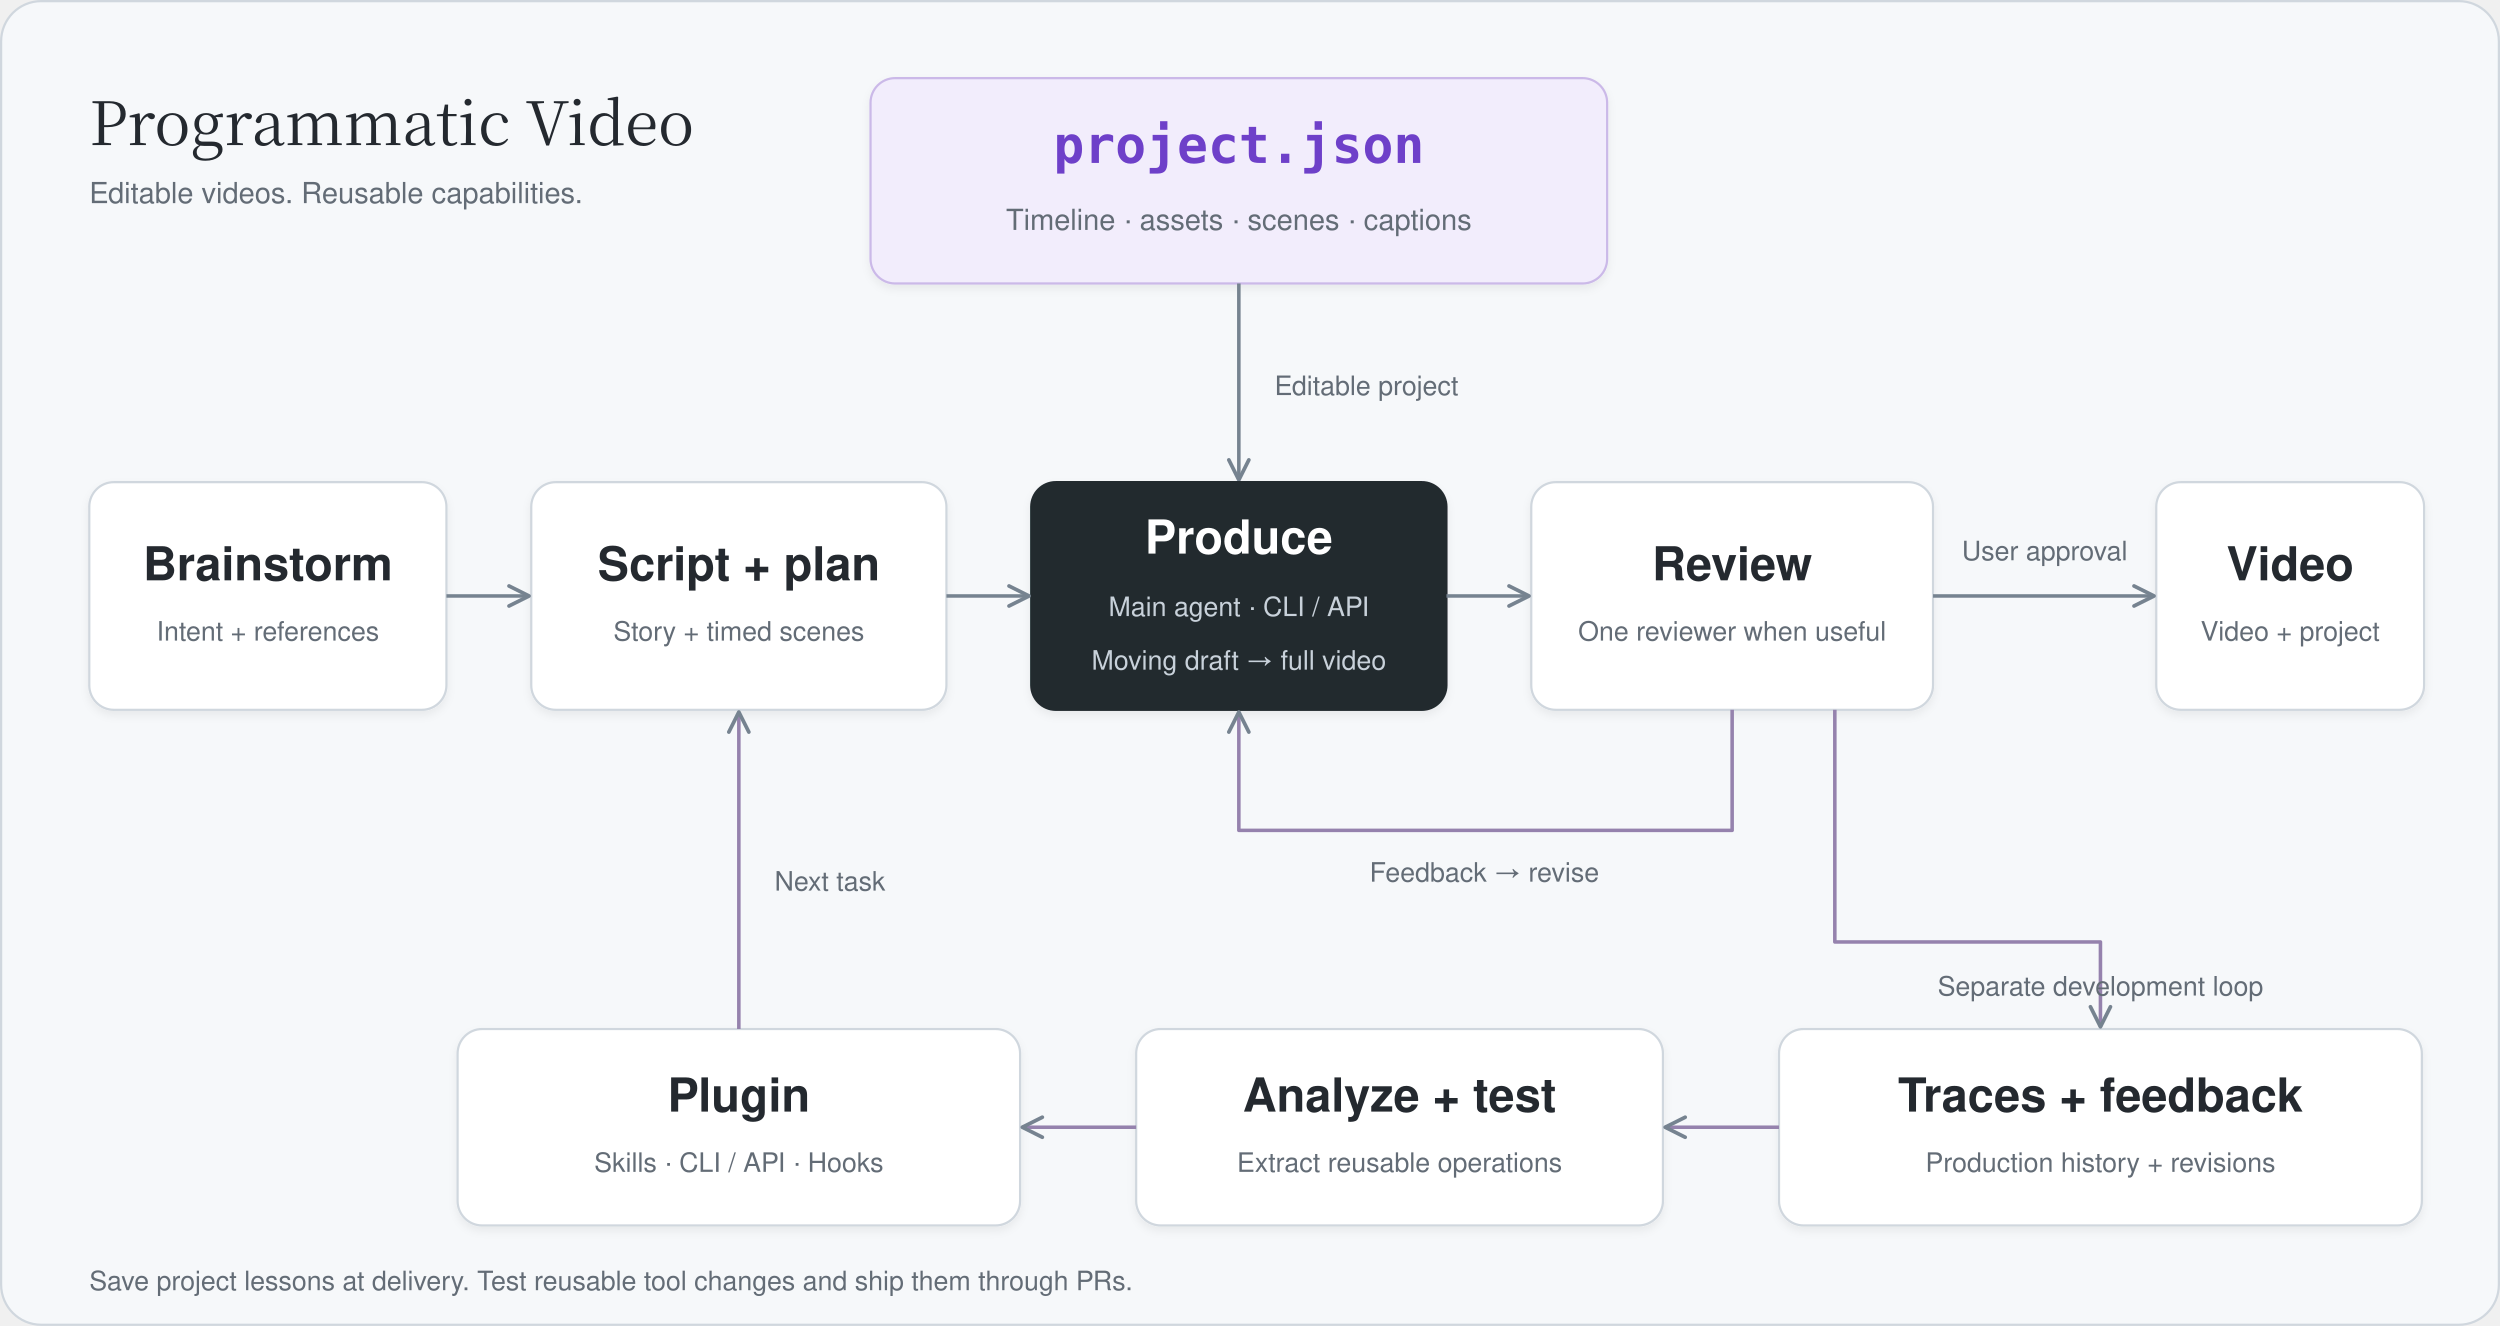
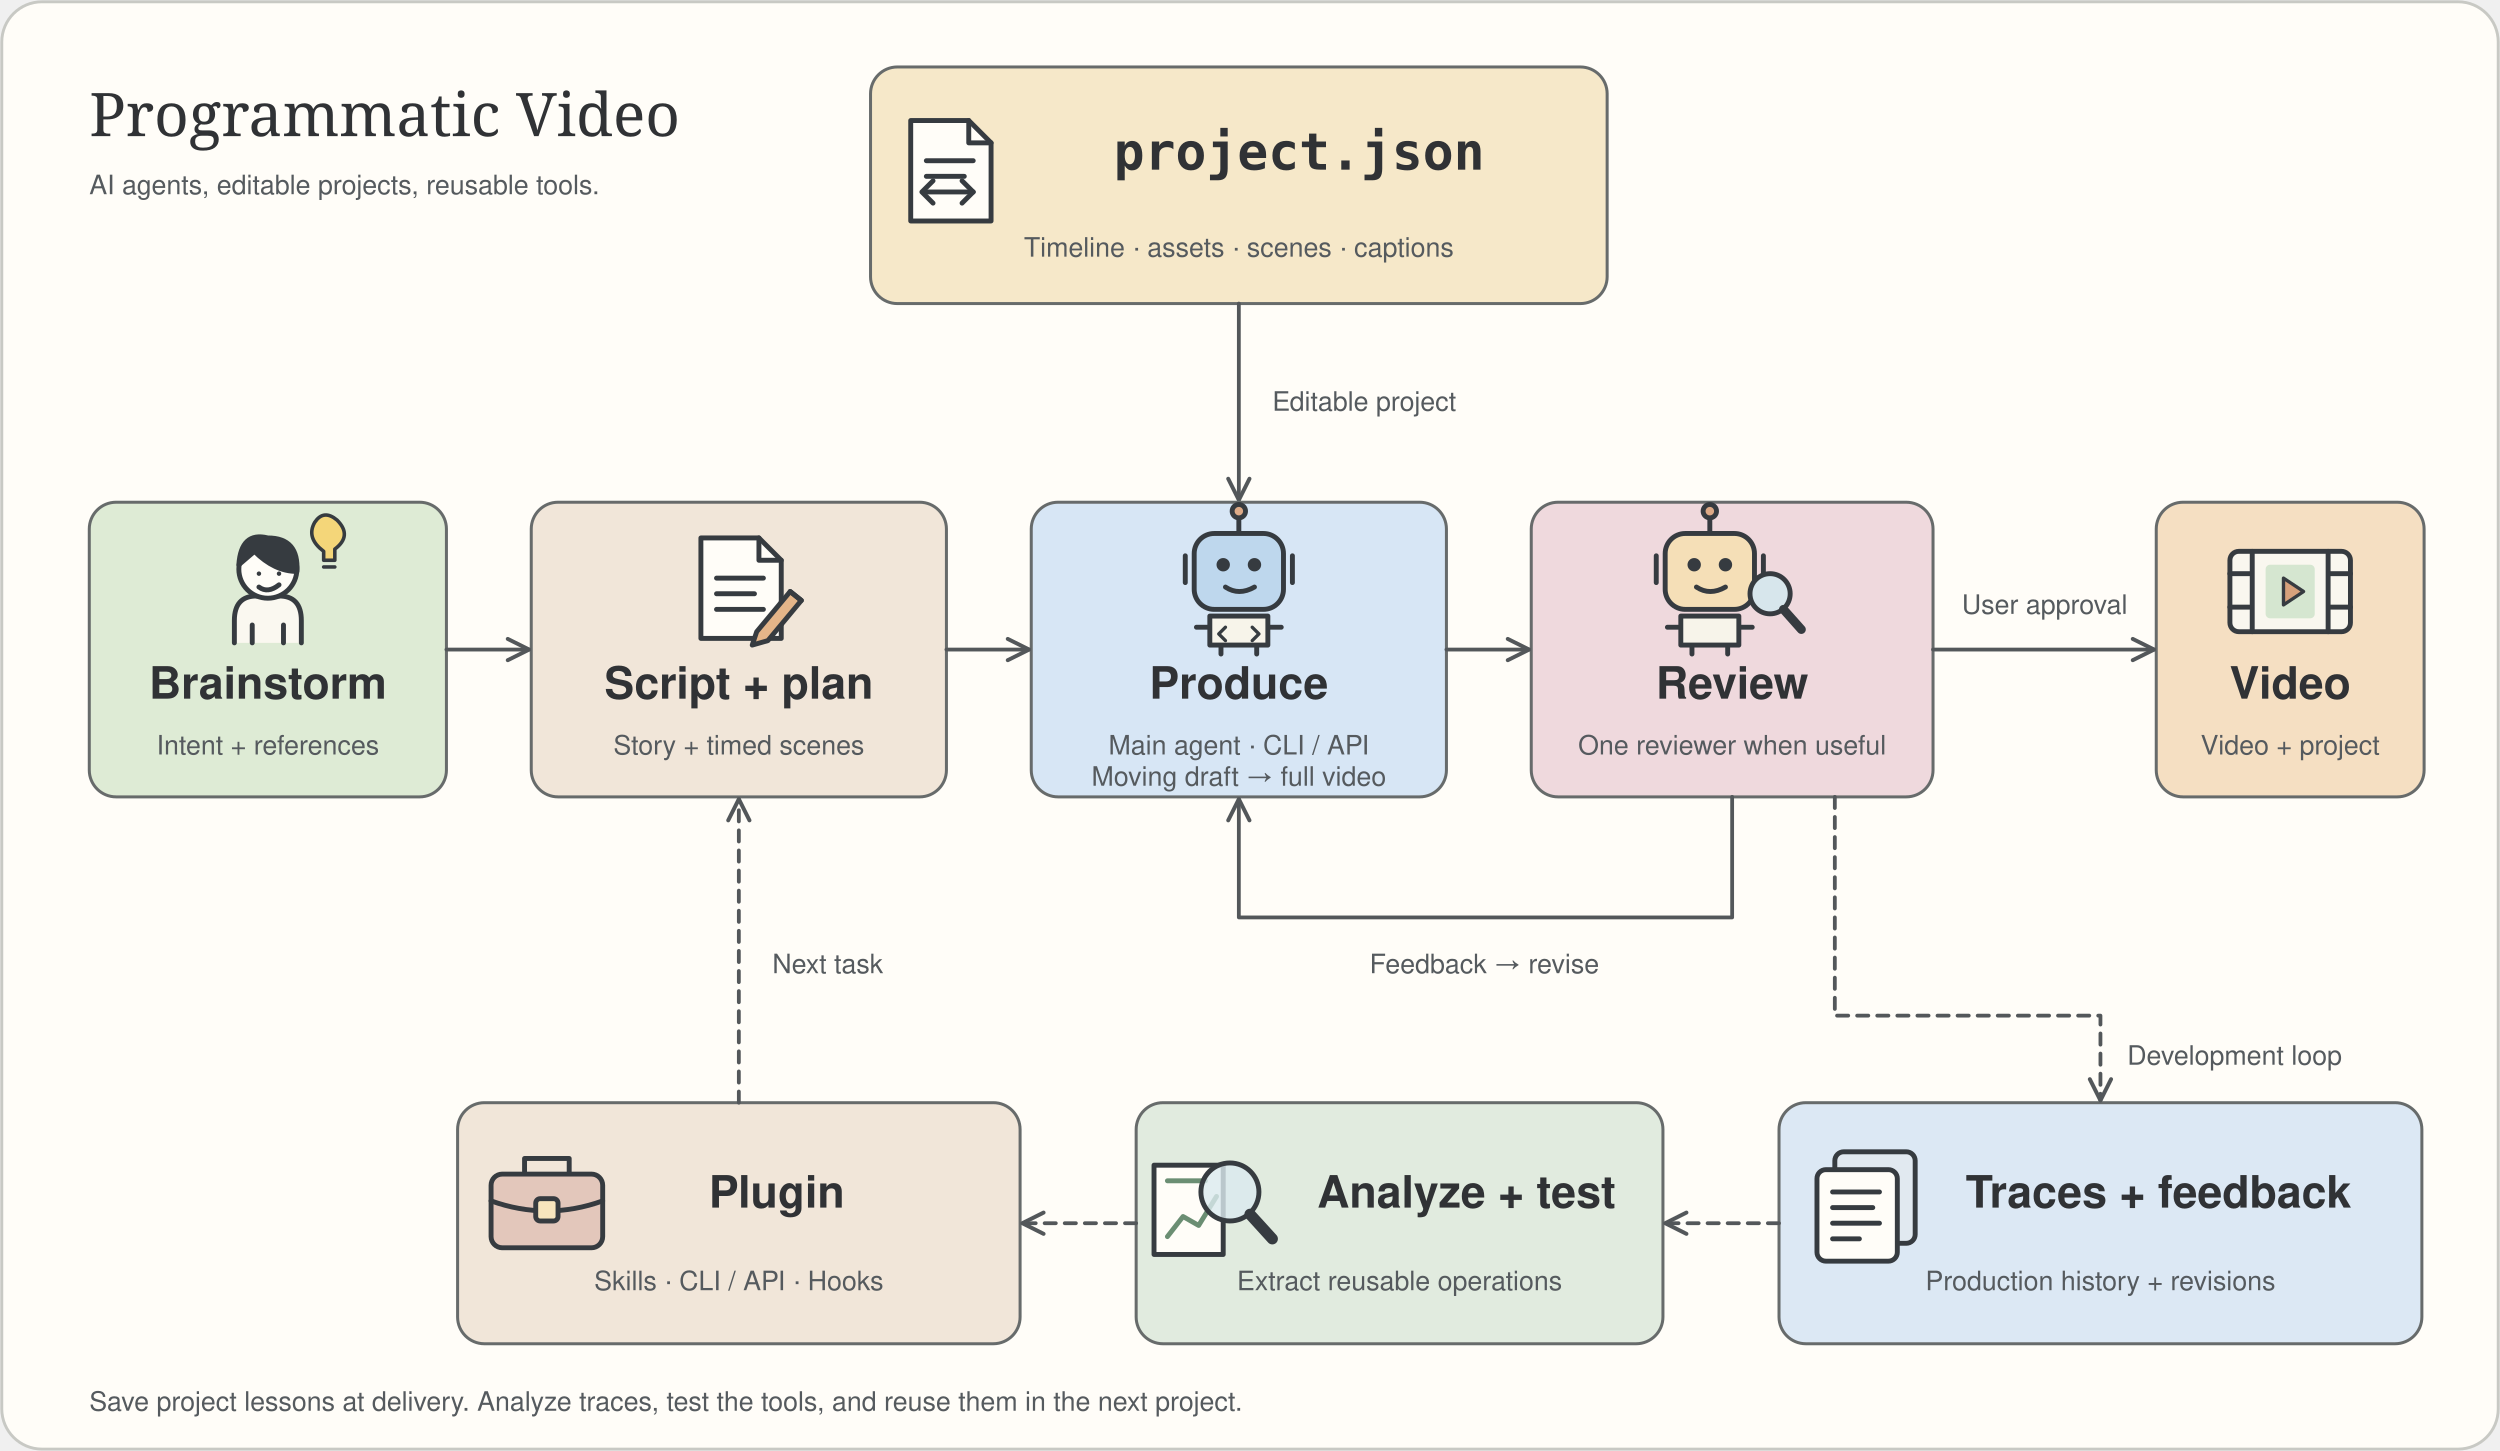
- <svg xmlns="http://www.w3.org/2000/svg" width="1120" height="594" viewBox="0 0 1120 594" role="img" aria-labelledby="title description">
+ <svg xmlns="http://www.w3.org/2000/svg" width="1120" height="650" viewBox="0 0 1120 650" role="img" aria-labelledby="title description">
+   <style>
+     text {fill:#303235;font-family:"Segoe UI", Helvetica, Arial, sans-serif;}
+     .brand {font:27px Georgia,serif;}
+     .label {font-size:20px;font-weight:650;}
+     .small {font-size:12px;fill:#555a5e;}
+     .edge {font-size:12px;fill:#555a5e;}
+     .wire {fill:none;stroke:#53575a;stroke-width:1.7;stroke-linecap:round;stroke-linejoin:round;marker-end:url(#arrow);}
+     .development {stroke-dasharray:5 4;}
+     .icon {stroke:#363b40;stroke-width:2.2;stroke-linecap:round;stroke-linejoin:round;}
+   </style>
  <defs>
-     <filter id="shadow" x="-10%" y="-20%" width="120%" height="150%">
-       <feDropShadow dx="0" dy="2" stdDeviation="2" flood-color="#000000" flood-opacity="0.06" />
-     </filter>
-     <marker id="arrow" viewBox="0 0 10 10" refX="9" refY="5" markerWidth="7" markerHeight="7" orient="auto-start-reverse">
-       <path d="M 1 1 L 9 5 L 1 9" fill="none" stroke="#768390" stroke-width="1.5" stroke-linecap="round" stroke-linejoin="round" />
+     <marker id="arrow" viewBox="0 0 10 10" refX="9" refY="5" markerWidth="7" markerHeight="7" orient="auto">
+       <path d="M 1 1 L 9 5 L 1 9" fill="none" stroke="#53575a" stroke-width="1.5" stroke-linecap="round" stroke-linejoin="round" />
    </marker>
  </defs>
-   <style>
-     text { fill: #24292f; font-family: -apple-system, BlinkMacSystemFont, "Segoe UI", Helvetica, Arial, sans-serif; }
-     .brand { font-family: Georgia, "Noto Serif CJK SC", SimSun, serif; font-size: 27px; }
-     .sub { fill: #636c76; font-size: 13px; }
-     .label { font-size: 21px; font-weight: 600; }
-     .detail { fill: #636c76; font-size: 12px; }
-     .file { fill: #6e40c9; font-family: ui-monospace, "Cascadia Code", Consolas, monospace; font-size: 23px; font-weight: 600; }
-     .edge-label { fill: #636c76; font-size: 12px; }
-     .wire { fill: none; stroke: #768390; stroke-width: 1.6; marker-end: url(#arrow); stroke-linejoin: round; }
-     .feedback { stroke: #9582ad; }
-   </style>
-   <rect x="0.5" y="0.5" width="1119" height="593" rx="18" fill="#f6f8fa" stroke="#d0d7de" />
-   <text x="40" y="65" class="brand" text-anchor="start">Programmatic Video</text>
-   <text x="40" y="91" class="sub" text-anchor="start">Editable videos. Reusable capabilities.</text>
-   <rect x="390" y="35" width="330" height="92" rx="11" fill="#f2edfc" stroke="#cbb9e8" filter="url(#shadow)" />
-   <text x="555" y="73" class="file" text-anchor="middle">project.json</text>
-   <text x="555" y="103" class="sub" text-anchor="middle">Timeline · assets · scenes · captions</text>
-   <path d="M 555 127 V 215" class="wire" />
-   <text x="571" y="177" class="edge-label" text-anchor="start">Editable project</text>
-   <rect x="40" y="216" width="160" height="102" rx="11" fill="#ffffff" stroke="#d0d7de" filter="url(#shadow)" />
-   <rect x="238" y="216" width="186" height="102" rx="11" fill="#ffffff" stroke="#d0d7de" filter="url(#shadow)" />
-   <rect x="686" y="216" width="180" height="102" rx="11" fill="#ffffff" stroke="#d0d7de" filter="url(#shadow)" />
-   <rect x="966" y="216" width="120" height="102" rx="11" fill="#ffffff" stroke="#d0d7de" filter="url(#shadow)" />
-   <rect x="462" y="216" width="186" height="102" rx="11" fill="#24292f" stroke="#24292f" filter="url(#shadow)" />
-   <text x="120" y="260" class="label" text-anchor="middle">Brainstorm</text>
-   <text x="120" y="287" class="detail" text-anchor="middle">Intent + references</text>
-   <text x="331" y="260" class="label" text-anchor="middle">Script + plan</text>
-   <text x="331" y="287" class="detail" text-anchor="middle">Story + timed scenes</text>
-   <text x="555" y="248" class="label" text-anchor="middle" style="fill:#ffffff">Produce</text>
-   <text x="555" y="276" class="detail" text-anchor="middle" style="fill:#c8d1da">Main agent · CLI / API</text>
-   <text x="555" y="300" class="detail" text-anchor="middle" style="fill:#c8d1da">Moving draft → full video</text>
-   <text x="776" y="260" class="label" text-anchor="middle">Review</text>
-   <text x="776" y="287" class="detail" text-anchor="middle">One reviewer when useful</text>
-   <text x="1026" y="260" class="label" text-anchor="middle">Video</text>
-   <text x="1026" y="287" class="detail" text-anchor="middle">Video + project</text>
-   <path d="M 200 267 H 237" class="wire" />
-   <path d="M 424 267 H 461" class="wire" />
-   <path d="M 648 267 H 685" class="wire" />
-   <path d="M 866 267 H 965" class="wire" />
-   <text x="916" y="251" class="edge-label" text-anchor="middle">User approval</text>
-   <path d="M 776 318 V 372 H 555 V 319" class="wire feedback" />
-   <text x="665" y="395" class="edge-label" text-anchor="middle">Feedback → revise</text>
-   <rect x="205" y="461" width="252" height="88" rx="11" fill="#ffffff" stroke="#d0d7de" filter="url(#shadow)" />
-   <rect x="509" y="461" width="236" height="88" rx="11" fill="#ffffff" stroke="#d0d7de" filter="url(#shadow)" />
-   <rect x="797" y="461" width="288" height="88" rx="11" fill="#ffffff" stroke="#d0d7de" filter="url(#shadow)" />
-   <text x="331" y="498" class="label" text-anchor="middle">Plugin</text>
-   <text x="331" y="525" class="detail" text-anchor="middle">Skills · CLI / API · Hooks</text>
-   <text x="627" y="498" class="label" text-anchor="middle">Analyze + test</text>
-   <text x="627" y="525" class="detail" text-anchor="middle">Extract reusable operations</text>
-   <text x="941" y="498" class="label" text-anchor="middle">Traces + feedback</text>
-   <text x="941" y="525" class="detail" text-anchor="middle">Production history + revisions</text>
-   <path d="M 797 505 H 746" class="wire feedback" />
-   <path d="M 509 505 H 458" class="wire feedback" />
-   <path d="M 331 461 V 319" class="wire feedback" />
-   <text x="347" y="399" class="edge-label" text-anchor="start">Next task</text>
-   <path d="M 822 318 V 422 H 941 V 460" class="wire feedback" />
-   <text x="941" y="446" class="edge-label" text-anchor="middle">Separate development loop</text>
-   <text x="40" y="578" class="detail" text-anchor="start">Save project lessons at delivery. Test reusable tool changes and ship them through PRs.</text>
+   <rect x="0.8" y="0.8" width="1118.4" height="648.4" rx="18" fill="#fffdf8" stroke="#c8c9c4" stroke-width="1.3" />
+   <text x="40" y="61" class="brand" text-anchor="start">Programmatic Video</text>
+   <text x="40" y="87" class="small" text-anchor="start">AI agents, editable projects, reusable tools.</text>
+   <rect x="390" y="30" width="330" height="106" rx="12" fill="#f6e8c9" stroke="#676b6b" stroke-width="1.35" />
+   <g transform="translate(425 76)" class="icon">
+     <path d="M-17-22H9L19-12V23H-17Z" fill="#fffdf8" />
+     <path d="M9-22V-12H19M-10-4H11M-10 3H7M-10 10H11" fill="none" />
+     <path d="M-7 5L-12 10L-7 15M6 5L11 10L6 15" fill="none" />
+   </g>
+   <text x="582" y="76" text-anchor="middle" style="font:600 23px ui-monospace,Consolas,monospace">project.json</text>
+   <text x="555" y="115" class="small" text-anchor="middle">Timeline · assets · scenes · captions</text>
+   <path d="M555 136V224" class="wire" />
+   <text x="570" y="184" class="edge" text-anchor="start">Editable project</text>
+   <rect x="40" y="225" width="160" height="132" rx="12" fill="#deebd5" stroke="#676b6b" stroke-width="1.35" />
+   <rect x="238" y="225" width="186" height="132" rx="12" fill="#f1e6d9" stroke="#676b6b" stroke-width="1.35" />
+   <rect x="462" y="225" width="186" height="132" rx="12" fill="#d7e6f5" stroke="#676b6b" stroke-width="1.35" />
+   <rect x="686" y="225" width="180" height="132" rx="12" fill="#efd9dd" stroke="#676b6b" stroke-width="1.35" />
+   <rect x="966" y="225" width="120" height="132" rx="12" fill="#f5dfc2" stroke="#676b6b" stroke-width="1.35" />
+   <g transform="translate(120 262)" class="icon">
+     <path d="M-15 26V16Q-15 5-5 5H5Q15 5 15 16V26" fill="#faf8f0" />
+     <circle cx="0" cy="-7" r="13" fill="#fffdf8" />
+     <path d="M-13-9Q-12-24 0-21Q14-21 13-6Q3-6-6-15L-13-9Z" fill="#363b40" />
+     <circle cx="-4" cy="-5" r="1" fill="#363b40" stroke="none" />
+     <circle cx="5" cy="-5" r="1" fill="#363b40" stroke="none" />
+     <path d="M-4 1Q0 4 5 0M-7 26V18M7 26V18" fill="none" />
+     <path d="M25-15Q17-21 21-28Q25-34 31-29Q38-22 30-16V-11H25ZM25-8H30" fill="#f4d679" stroke-width="1.6" />
+   </g>
+   <g transform="translate(331 263)" class="icon">
+     <path d="M-17-22H9L19-12V23H-17Z" fill="#fffdf8" />
+     <path d="M9-22V-12H19M-10-4H11M-10 3H7M-10 10H11" fill="none" />
+     <path d="M8 20L23 2L28 6L13 24L6 26Z" fill="#e4b589" />
+     <path d="M23 2L28 6" fill="none" />
+   </g>
+   <g transform="translate(555 258)" class="icon">
+     <path d="M0-20V-27" fill="none" />
+     <circle cx="0" cy="-29" r="3" fill="#ddaa87" />
+     <rect x="-20" y="-19" width="40" height="34" rx="9" fill="#bed7ed" />
+     <path d="M-24-9V3M24-9V3" fill="none" />
+     <circle cx="-7" cy="-5" r="3" fill="#363b40" stroke="none" />
+     <circle cx="7" cy="-5" r="3" fill="#363b40" stroke="none" />
+     <path d="M-6 5Q0 9 7 5" fill="none" />
+     <path d="M-13 18H13V31H-13ZM-19 23H-13M13 23H19M-8 31V35M8 31V35" fill="#f7f4ea" />
+     <path d="M-6 23L-9 26L-6 29M6 23L9 26L6 29" fill="none" stroke-width="1.5" />
+   </g>
+   <g transform="translate(766 258)" class="icon">
+     <path d="M0-20V-27" fill="none" />
+     <circle cx="0" cy="-29" r="3" fill="#ddaa87" />
+     <rect x="-20" y="-19" width="40" height="34" rx="9" fill="#f5dfb7" />
+     <path d="M-24-9V3M24-9V3" fill="none" />
+     <circle cx="-7" cy="-5" r="3" fill="#363b40" stroke="none" />
+     <circle cx="7" cy="-5" r="3" fill="#363b40" stroke="none" />
+     <path d="M-6 5Q0 9 7 5" fill="none" />
+     <path d="M-13 18H13V31H-13ZM-19 23H-13M13 23H19M-8 31V35M8 31V35" fill="#f7f4ea" />
+     <circle cx="27" cy="8" r="9" fill="#d7e6ec" />
+     <path d="M33 15L41 24" fill="none" stroke-width="4" />
+   </g>
+   <g transform="translate(1026 264)" class="icon">
+     <rect x="-27" y="-17" width="54" height="36" rx="4" fill="#f9f7ef" />
+     <path d="M-17-17V19M17-17V19M-27-7H-17M-27 8H-17M17-7H27M17 8H27" fill="none" />
+     <rect x="-11" y="-11" width="22" height="24" rx="2" fill="#d5e6d0" stroke="none" />
+     <path d="M-3-5L6 1L-3 7Z" fill="#d6a17b" stroke-width="1.5" />
+   </g>
+   <text x="120" y="313" class="label" text-anchor="middle">Brainstorm</text>
+   <text x="120" y="338" class="small" text-anchor="middle">Intent + references</text>
+   <text x="331" y="313" class="label" text-anchor="middle">Script + plan</text>
+   <text x="331" y="338" class="small" text-anchor="middle">Story + timed scenes</text>
+   <text x="555" y="313" class="label" text-anchor="middle">Produce</text>
+   <text x="555" y="338" class="small" text-anchor="middle">Main agent · CLI / API</text>
+   <text x="776" y="313" class="label" text-anchor="middle">Review</text>
+   <text x="776" y="338" class="small" text-anchor="middle">One reviewer when useful</text>
+   <text x="1026" y="313" class="label" text-anchor="middle">Video</text>
+   <text x="1026" y="338" class="small" text-anchor="middle">Video + project</text>
+   <text x="555" y="352" class="small" text-anchor="middle">Moving draft → full video</text>
+   <path d="M200 291H237" class="wire" />
+   <path d="M424 291H461" class="wire" />
+   <path d="M648 291H685" class="wire" />
+   <path d="M866 291H965" class="wire" />
+   <text x="916" y="275" class="edge" text-anchor="middle">User approval</text>
+   <path d="M776 357V411H555V358" class="wire" />
+   <text x="665" y="436" class="edge" text-anchor="middle">Feedback → revise</text>
+   <rect x="205" y="494" width="252" height="108" rx="12" fill="#f1e6d9" stroke="#676b6b" stroke-width="1.35" />
+   <rect x="509" y="494" width="236" height="108" rx="12" fill="#e1ebdf" stroke="#676b6b" stroke-width="1.35" />
+   <rect x="797" y="494" width="288" height="108" rx="12" fill="#dce8f4" stroke="#676b6b" stroke-width="1.35" />
+   <g transform="translate(245 539)" class="icon">
+     <path d="M-10-13V-20H10V-13" fill="none" />
+     <rect x="-25" y="-13" width="50" height="33" rx="5" fill="#e3c7bb" />
+     <path d="M-25-1Q0 8 25-1" fill="none" />
+     <rect x="-5" y="-2" width="10" height="10" rx="2" fill="#f7e5bd" />
+   </g>
+   <g transform="translate(539 539)" class="icon">
+     <path d="M-22 23V-17H9V23Z" fill="#fffdf8" />
+     <path d="M-16 15L-9 6L-2 10L6-3M-16-10H1" fill="none" stroke="#6b8e73" />
+     <circle cx="12" cy="-5" r="13" fill="#dbe9ef" fill-opacity=".8" />
+     <path d="M21 5L31 16" fill="none" stroke-width="5" />
+   </g>
+   <g transform="translate(837 536)" class="icon">
+     <rect x="-15" y="-20" width="36" height="41" rx="4" fill="#e1e9f0" />
+     <rect x="-23" y="-12" width="36" height="41" rx="4" fill="#fffdf8" />
+     <path d="M-16-2H5M-16 5H2M-16 12H5M-16 19H-4" fill="none" />
+   </g>
+   <text x="348" y="541" class="label" text-anchor="middle">Plugin</text>
+   <text x="331" y="578" class="small" text-anchor="middle">Skills · CLI / API · Hooks</text>
+   <text x="657" y="541" class="label" text-anchor="middle">Analyze + test</text>
+   <text x="627" y="578" class="small" text-anchor="middle">Extract reusable operations</text>
+   <text x="967" y="541" class="label" text-anchor="middle">Traces + feedback</text>
+   <text x="941" y="578" class="small" text-anchor="middle">Production history + revisions</text>
+   <path d="M797 548H746" class="wire development" />
+   <path d="M509 548H458" class="wire development" />
+   <path d="M331 494V358" class="wire development" />
+   <text x="346" y="436" class="edge" text-anchor="start">Next task</text>
+   <path d="M822 357V455H941V493" class="wire development" />
+   <text x="953" y="477" class="edge" text-anchor="start">Development loop</text>
+   <text x="40" y="632" class="small" text-anchor="start">Save project lessons at delivery. Analyze traces, test the tools, and reuse them in the next project.</text>
</svg>
